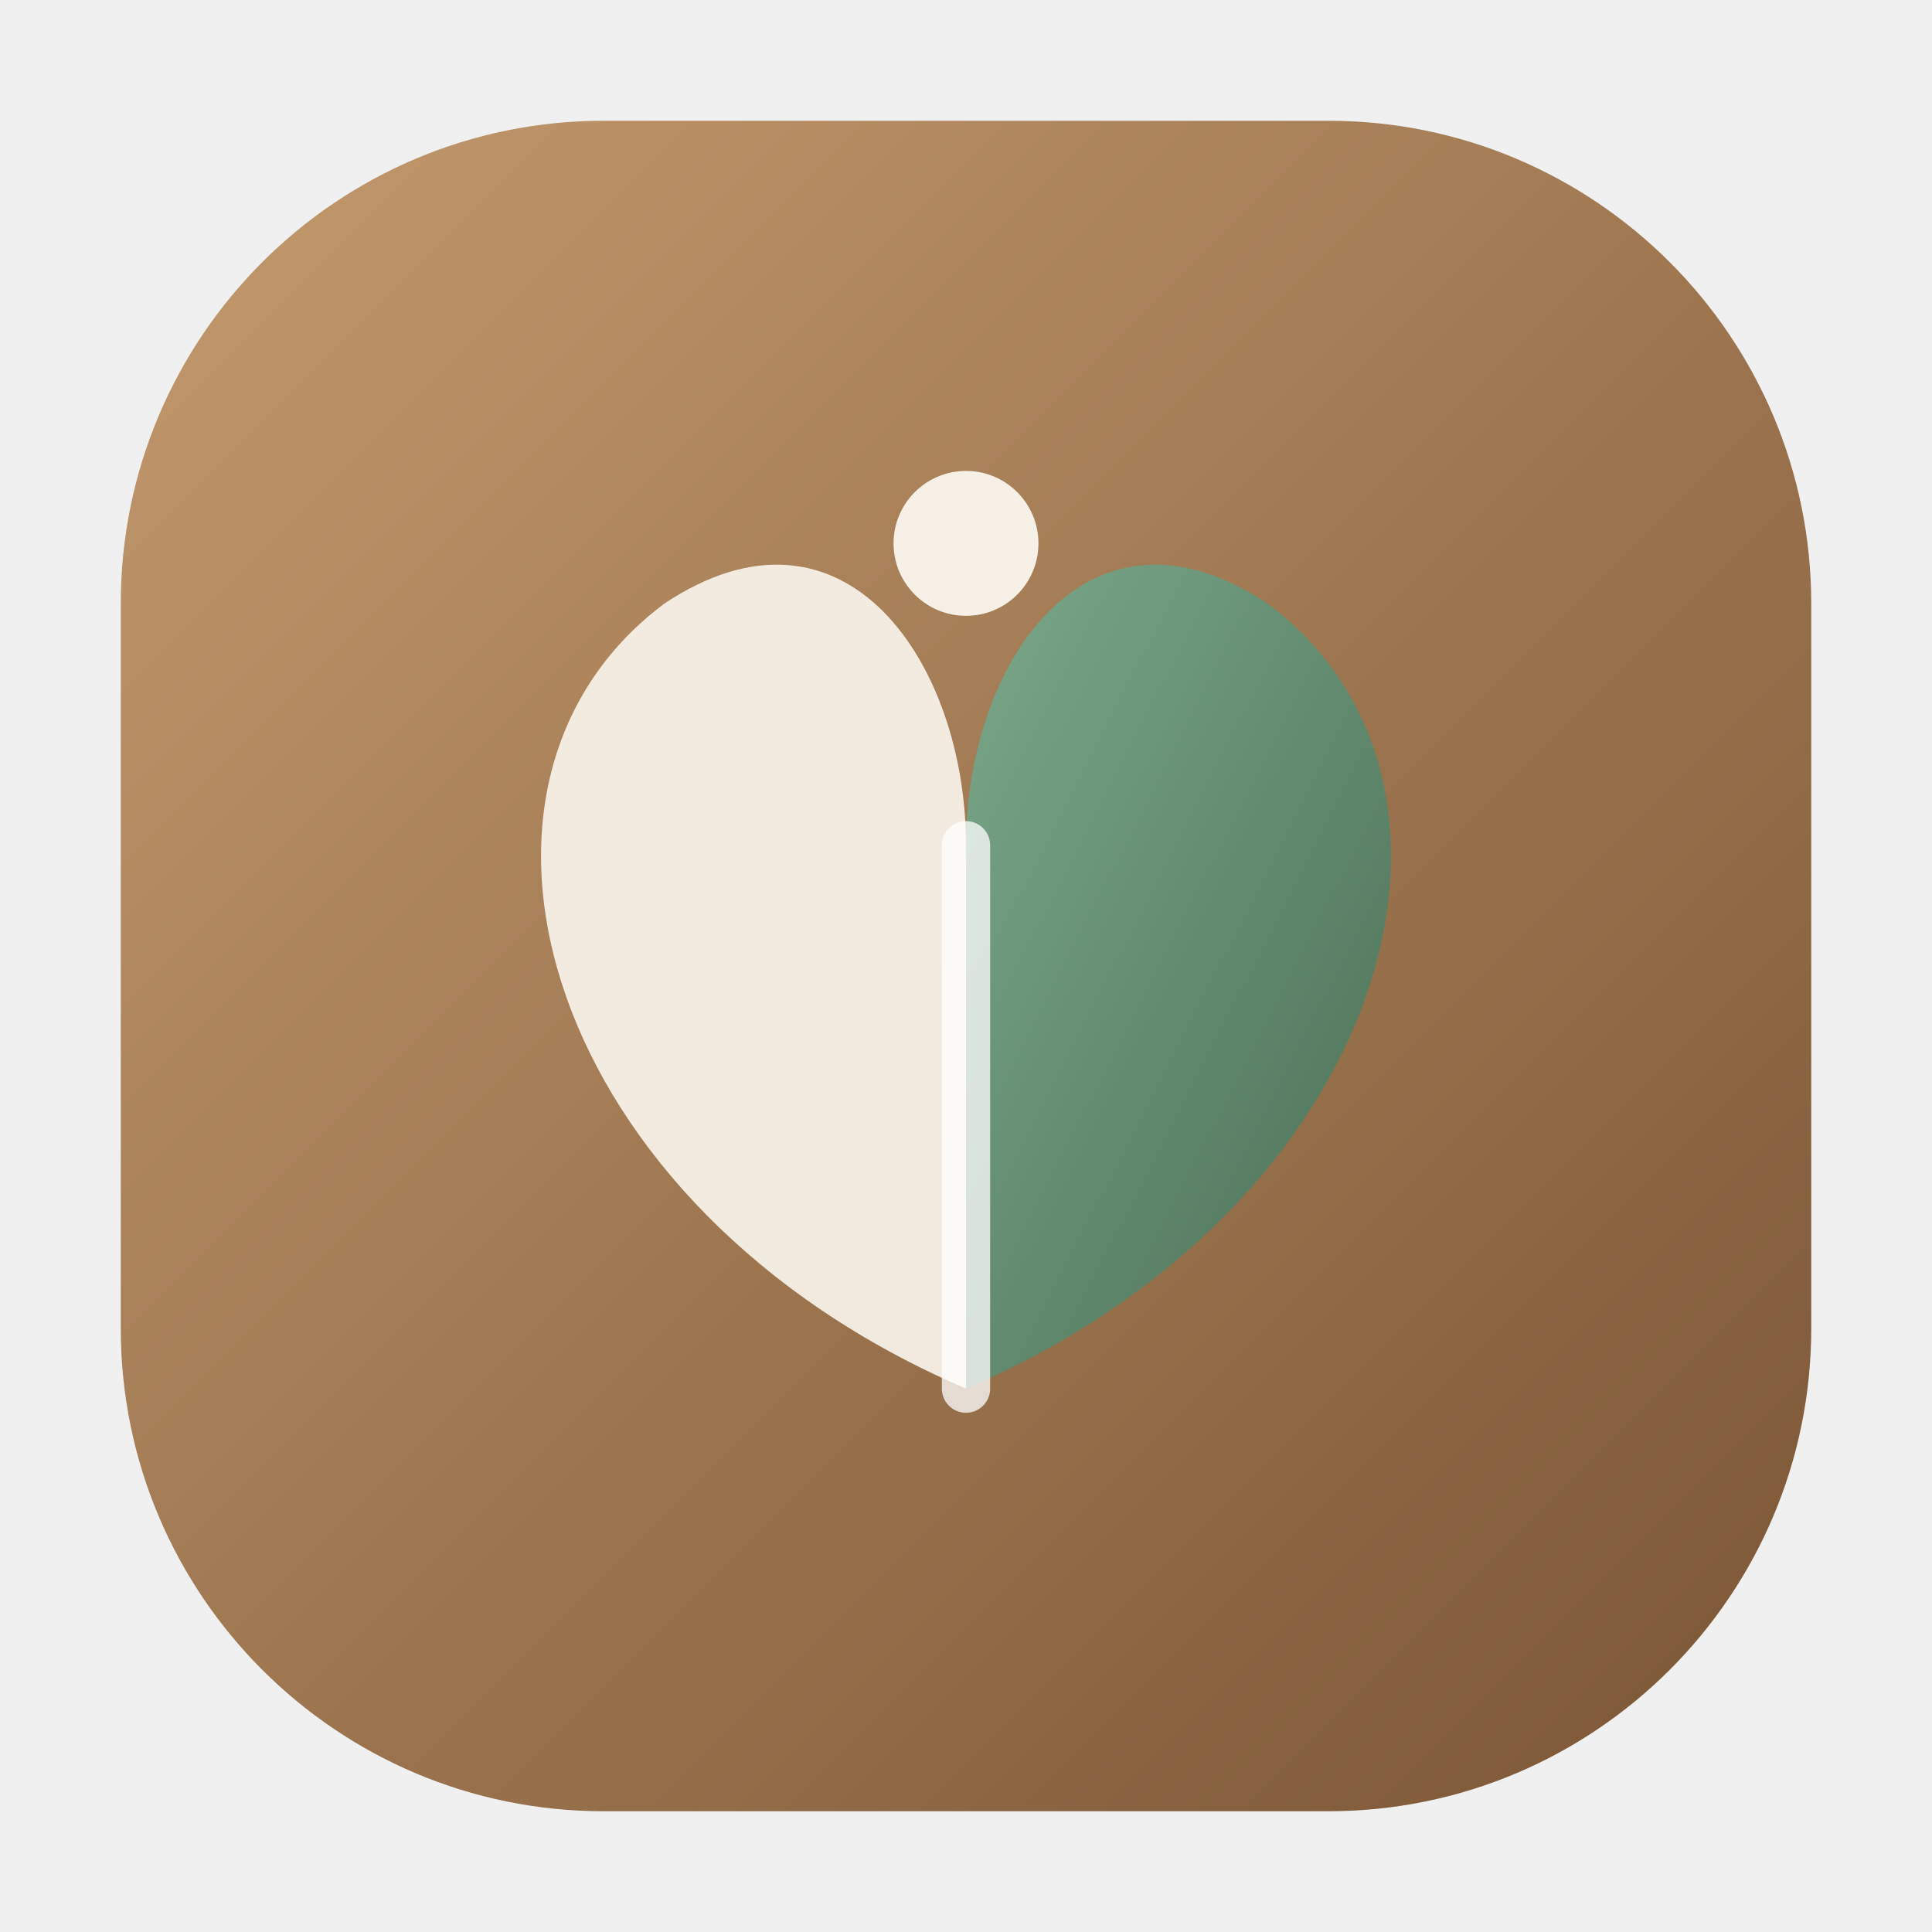
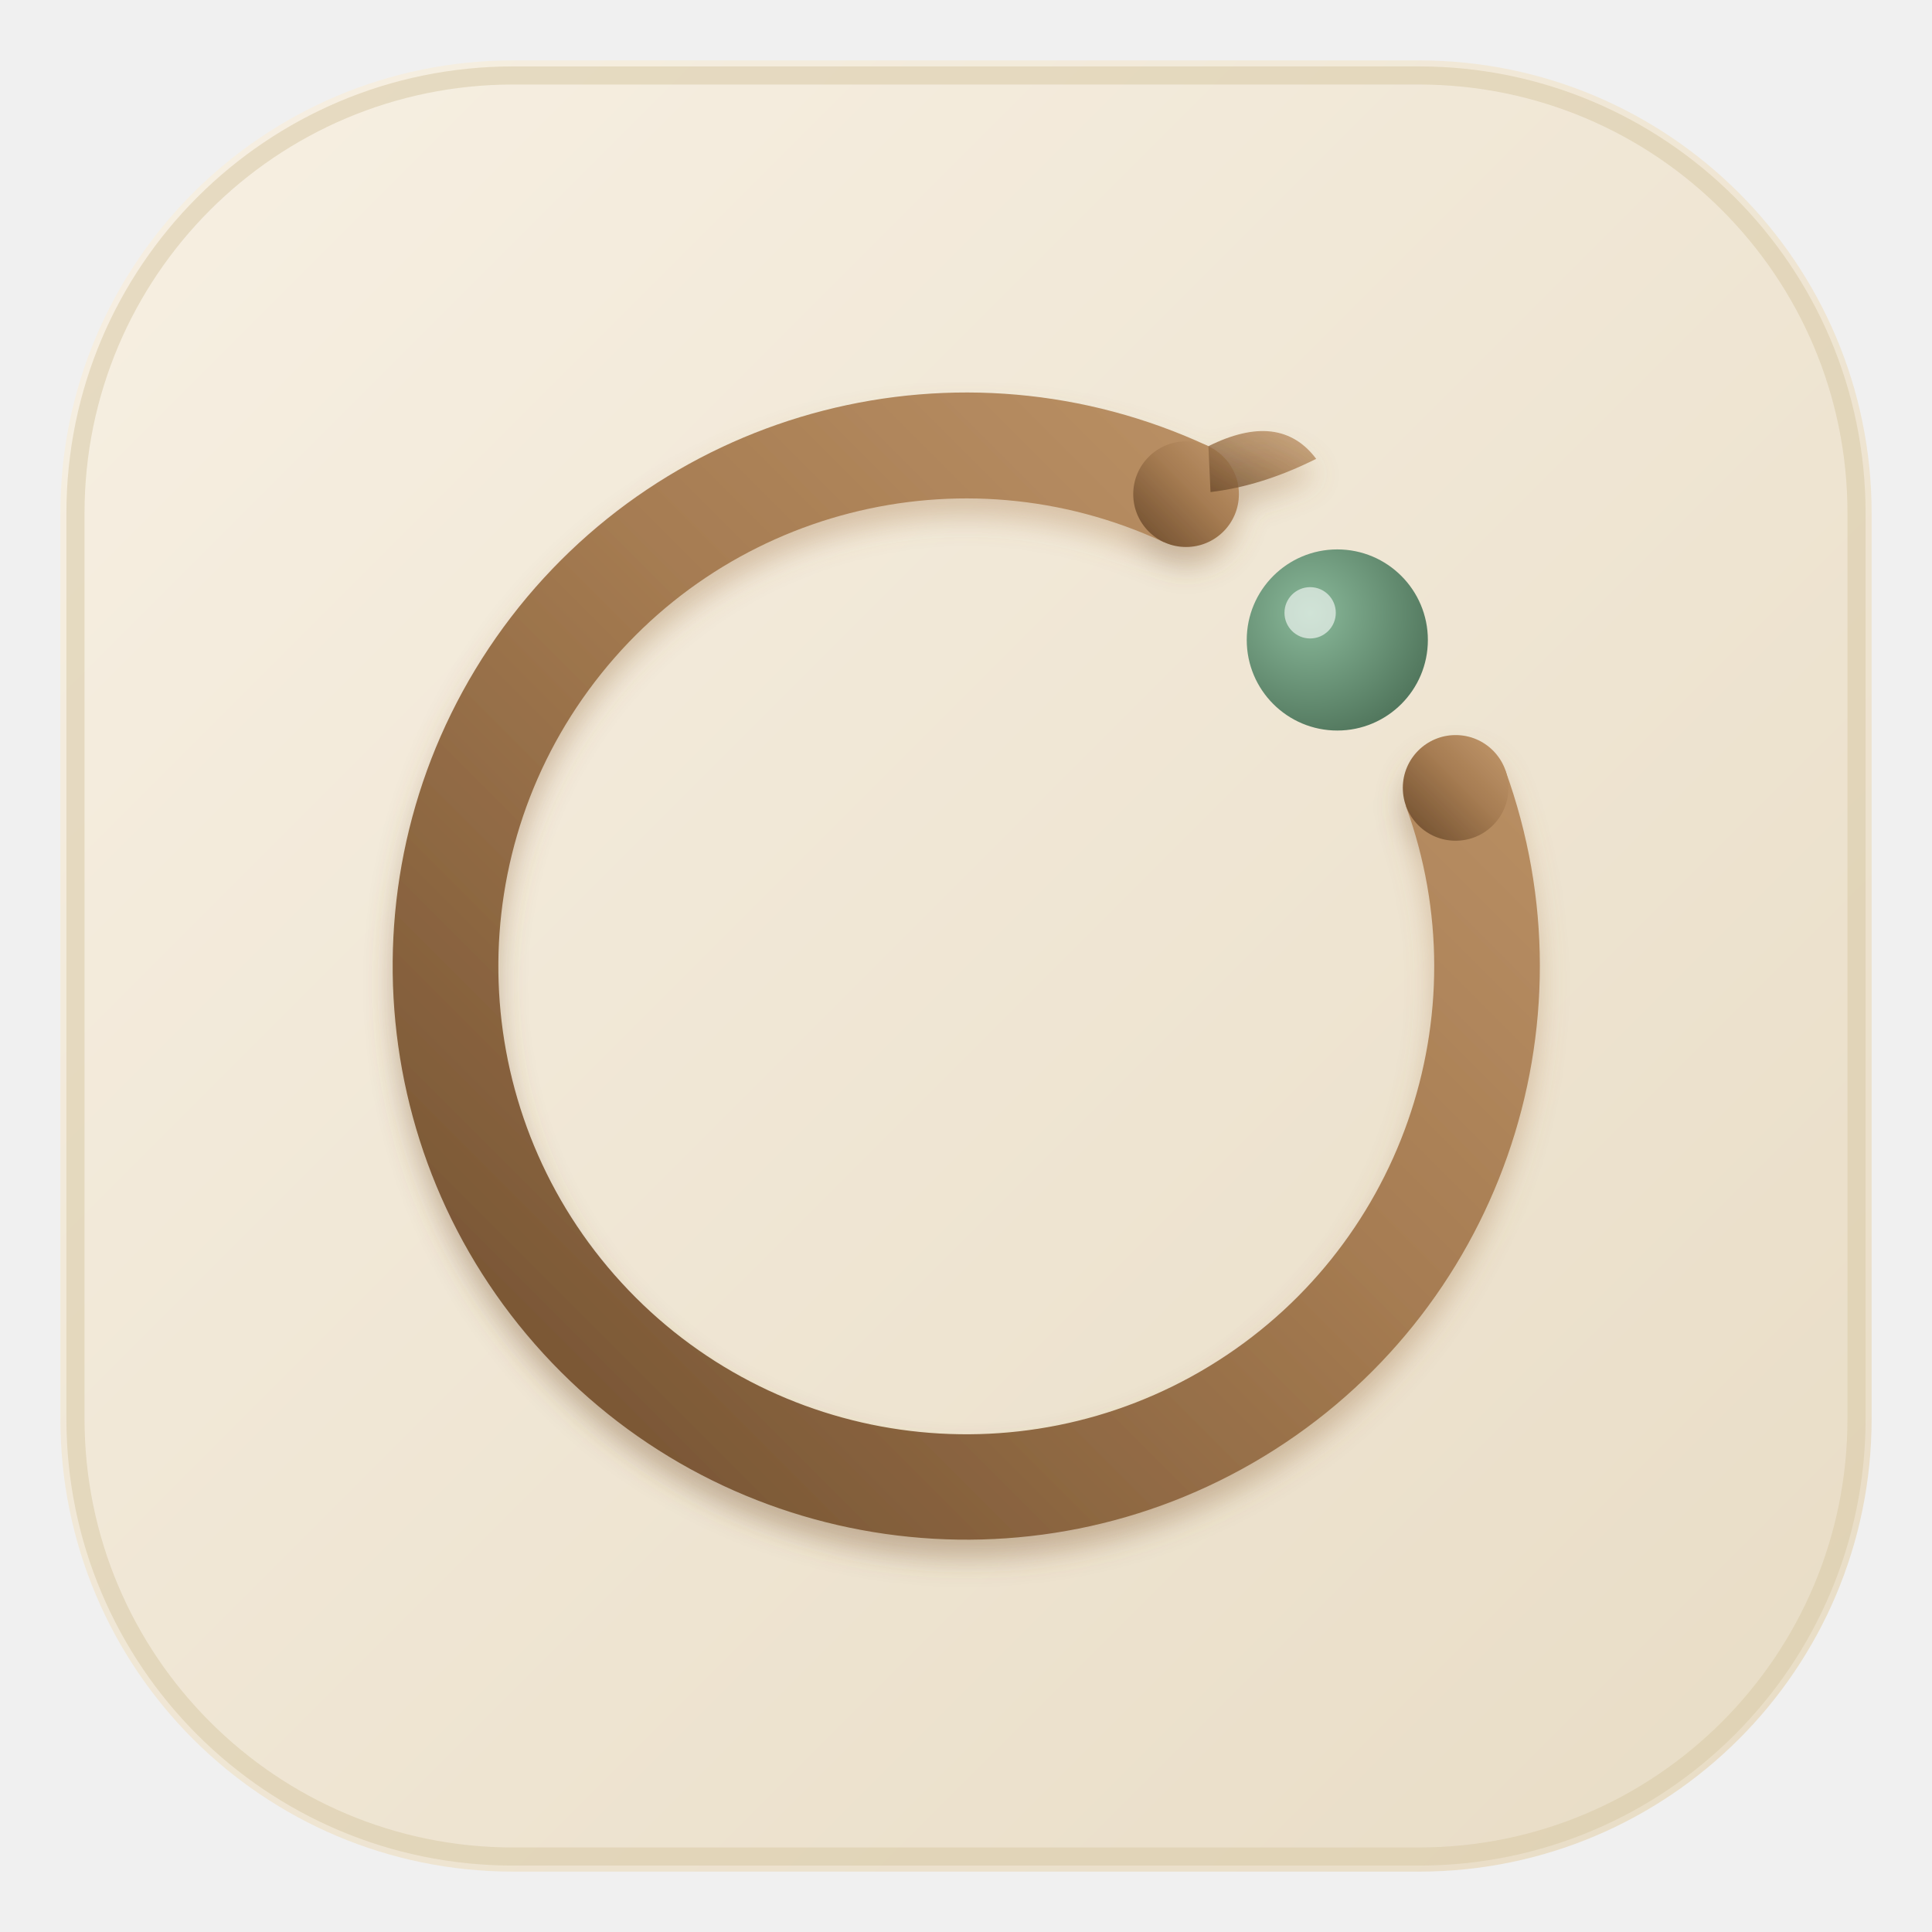
<svg xmlns="http://www.w3.org/2000/svg" viewBox="0 0 64 64" fill="none" aria-label="MindEase">
  <defs>
-     <linearGradient id="meClay" x1="0" y1="0" x2="1" y2="1">
-       <stop offset="0%" stop-color="#c49a6e" />
-       <stop offset="100%" stop-color="#7a5535" />
+     <linearGradient id="meBg" x1="0" y1="0" x2="1" y2="1">
+       <stop offset="0%" stop-color="#f7f0e3" />
+       <stop offset="100%" stop-color="#e8dcc5" />
    </linearGradient>
-     <linearGradient id="meSage" x1="0" y1="0" x2="1" y2="1">
-       <stop offset="0%" stop-color="#7ba88a" />
+     <linearGradient id="meStroke" x1="0" y1="1" x2="1" y2="0">
+       <stop offset="0%" stop-color="#6b4a2b" />
+       <stop offset="55%" stop-color="#a67c52" />
+       <stop offset="100%" stop-color="#c49a6e" />
+     </linearGradient>
+     <radialGradient id="meDot" cx="0.35" cy="0.35" r="0.8">
+       <stop offset="0%" stop-color="#8ab99a" />
      <stop offset="100%" stop-color="#4a6e55" />
-     </linearGradient>
+     </radialGradient>
+     <filter id="meShadow" x="-20%" y="-20%" width="140%" height="140%">
+       <feGaussianBlur stdDeviation="0.45" result="b" />
+       <feOffset dy="0.6" in="b" result="o" />
+       <feComponentTransfer in="o" result="s">
+         <feFuncA type="linear" slope="0.4" />
+       </feComponentTransfer>
+       <feMerge>
+         <feMergeNode in="s" />
+         <feMergeNode in="SourceGraphic" />
+       </feMerge>
+     </filter>
  </defs>
-   <rect x="4" y="4" width="56" height="56" rx="16" fill="url(#meClay)" />
-   <path d="M32 46 C 18 40, 14 26, 22 20 C 28 16, 32 22, 32 28 Z" fill="#f7f0e6" opacity="0.95" />
-   <path d="M32 46 C 46 40, 50 26, 42 20 C 36 16, 32 22, 32 28 Z" fill="url(#meSage)" />
-   <path d="M32 28 L32 46" stroke="#ffffff" stroke-width="1.6" stroke-linecap="round" opacity="0.75" />
-   <circle cx="32" cy="18" r="2.4" fill="#f7f0e6" />
+   <rect x="2" y="2" width="60" height="60" rx="15" fill="url(#meBg)" />
+   <rect x="2.5" y="2.5" width="59" height="59" rx="14.5" fill="none" stroke="#d9caa7" stroke-width="0.6" opacity="0.55" />
+   <g filter="url(#meShadow)">
+     <path d="M 49.86 25.50          A 19 19 0 1 1 40.03 14.78          L 38.55 17.96          A 15.5 15.5 0 1 0 46.57 26.70          Z" fill="url(#meStroke)" />
+     <circle cx="48.22" cy="26.10" r="1.75" fill="url(#meStroke)" />
+     <circle cx="39.29" cy="16.37" r="1.75" fill="url(#meStroke)" />
+     <path d="M 40.03 14.78 Q 42.4 13.6 43.6 15.2 Q 41.8 16.1 40.1 16.3 Z" fill="url(#meStroke)" opacity="0.8" />
+   </g>
+   <circle cx="44.3" cy="21.2" r="3" fill="url(#meDot)" />
+   <circle cx="43.4" cy="20.3" r="0.85" fill="#ffffff" opacity="0.6" />
</svg>
